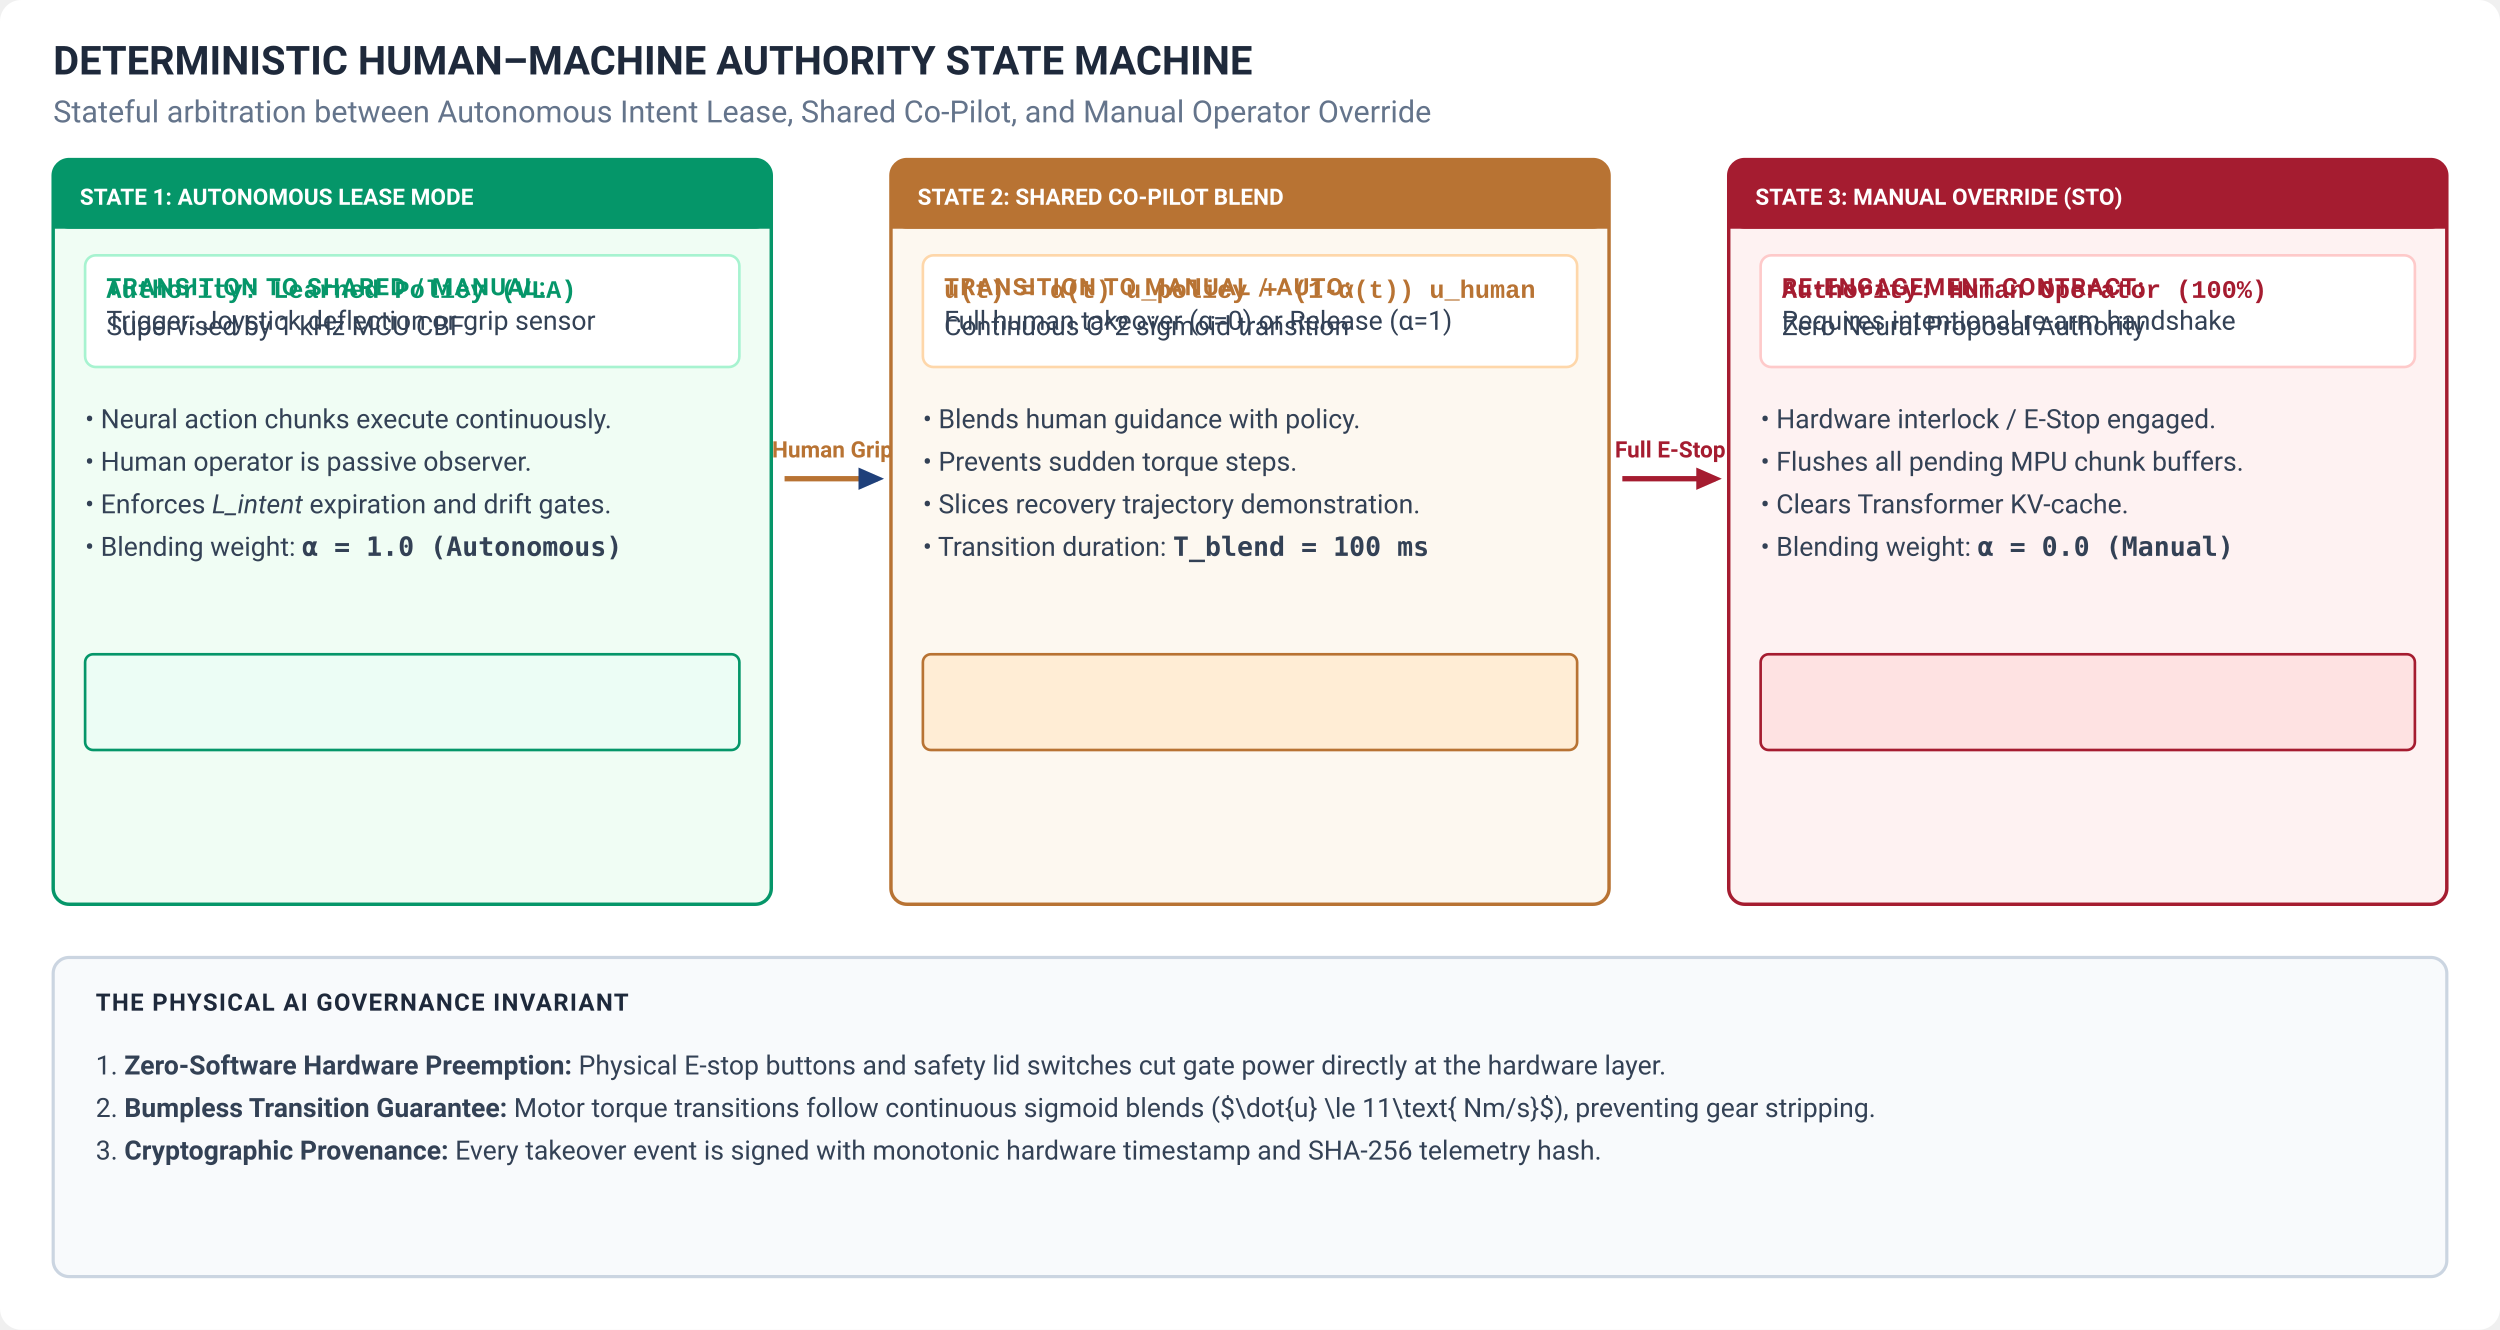
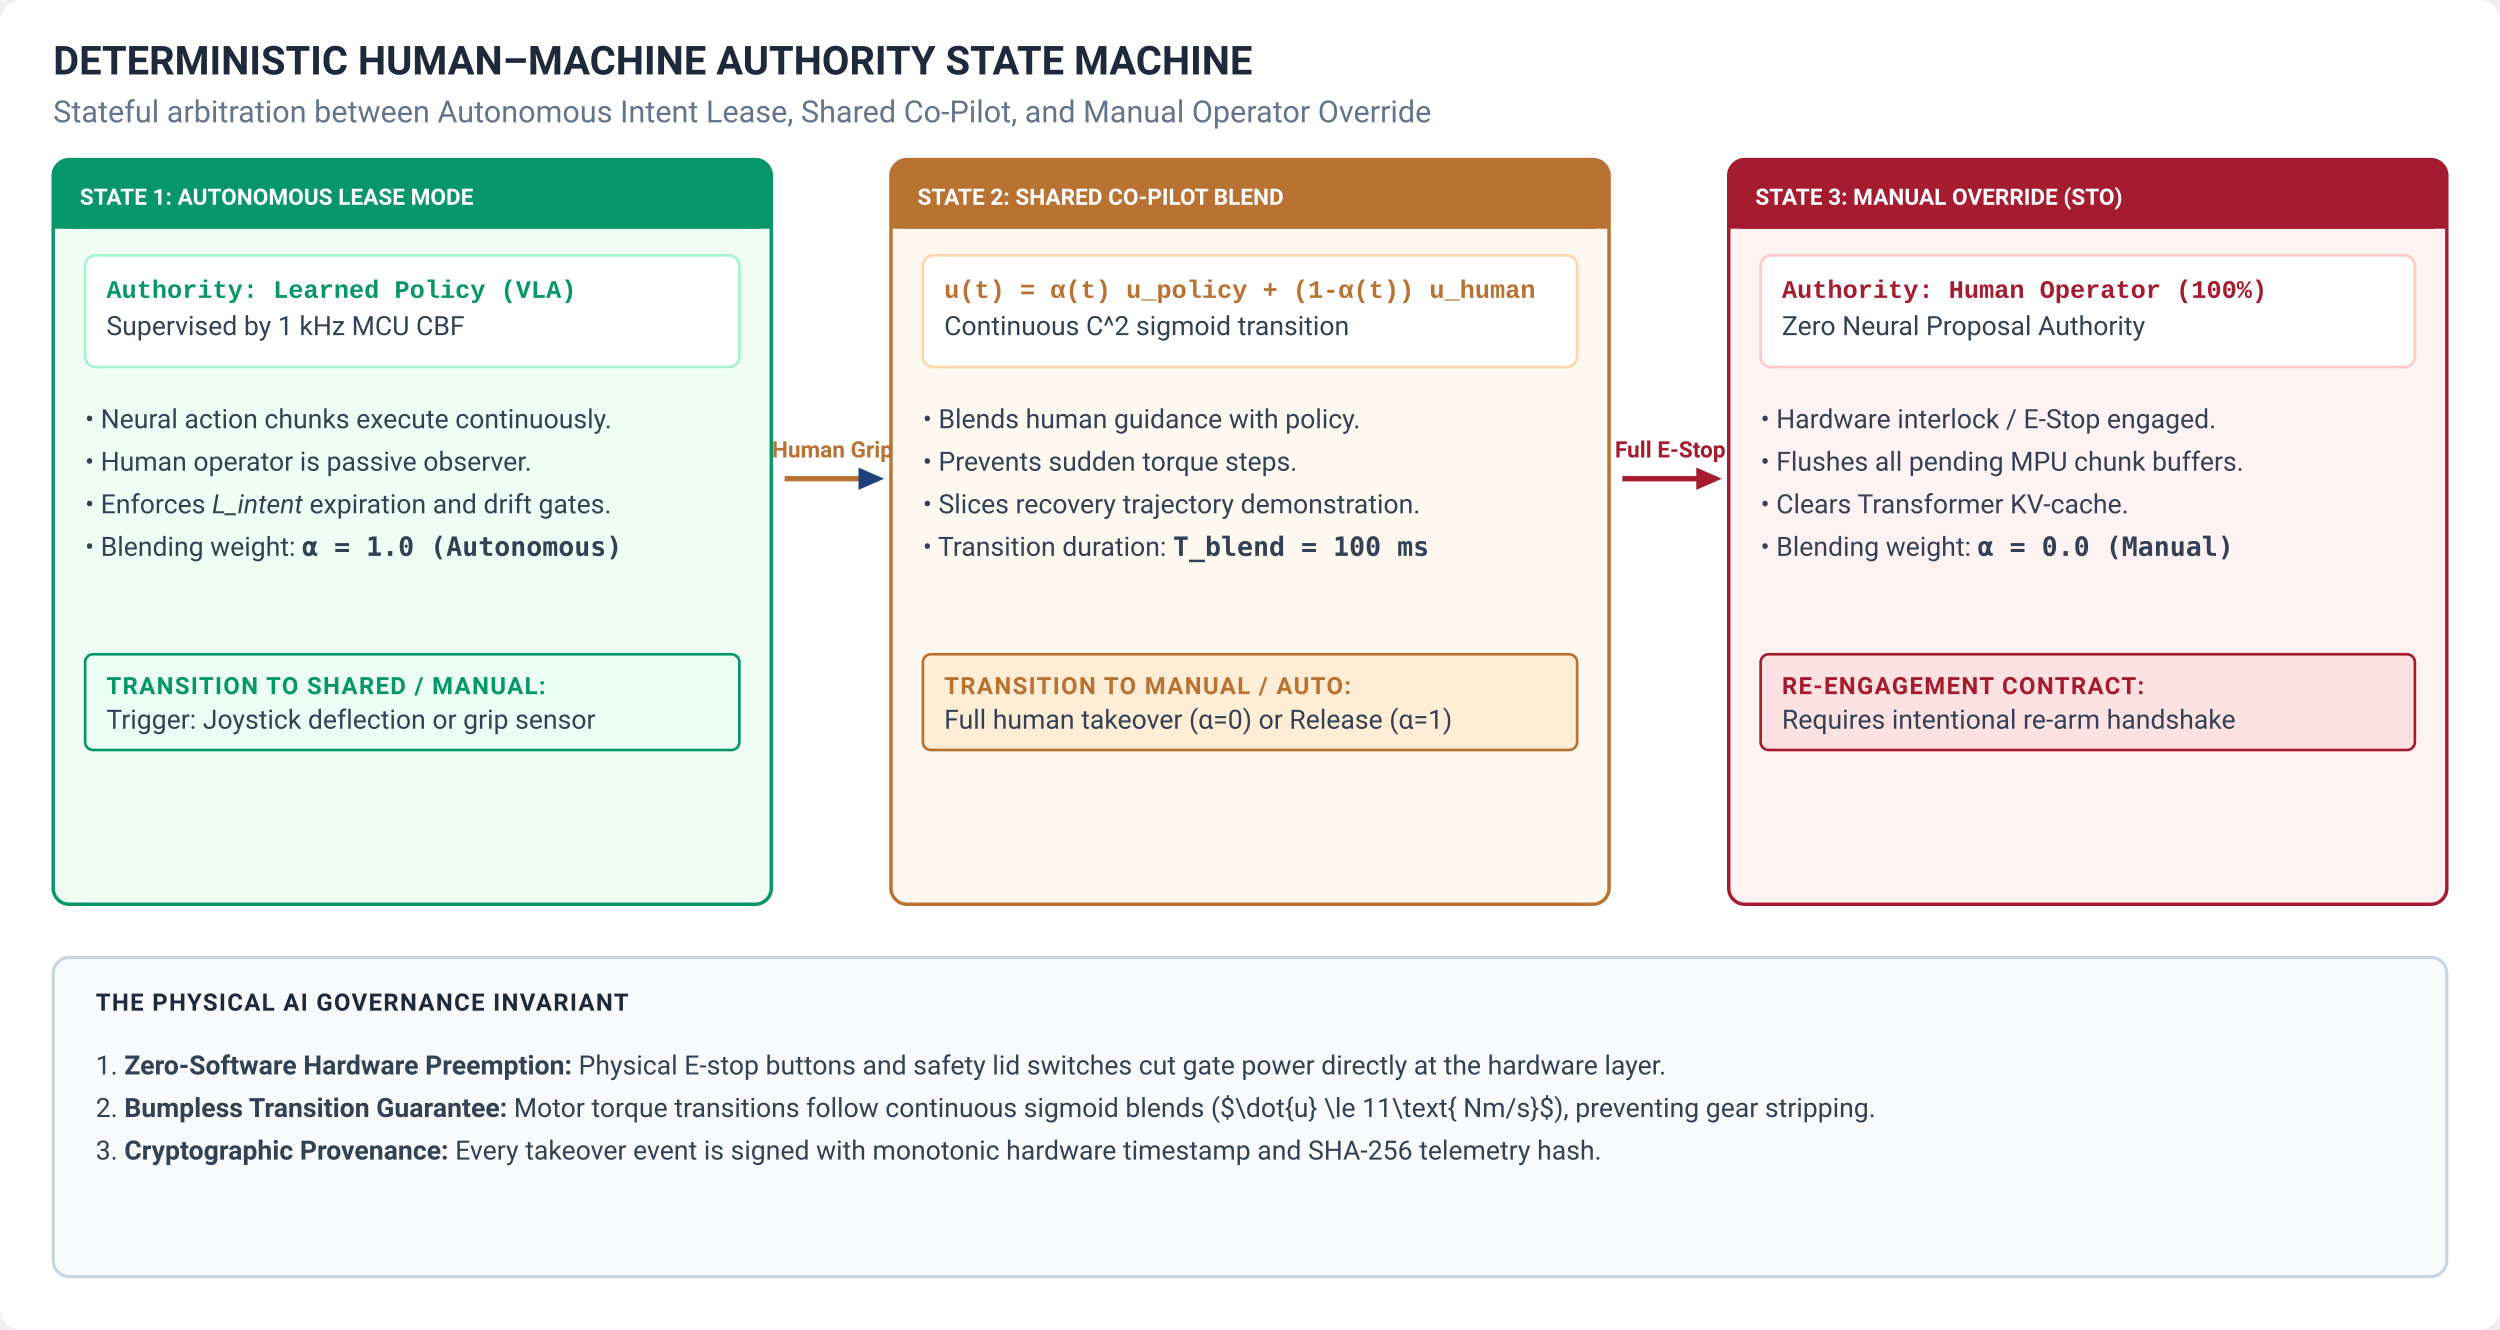
<svg xmlns="http://www.w3.org/2000/svg" viewBox="0 0 940 500" width="100%" height="100%">
  <defs>
    <style>
      .title { font-family: -apple-system, BlinkMacSystemFont, "Segoe UI", Roboto, Helvetica, Arial, sans-serif; font-size: 15px; font-weight: 700; fill: #1E293B; }
      .subtitle { font-family: -apple-system, BlinkMacSystemFont, "Segoe UI", Roboto, Helvetica, Arial, sans-serif; font-size: 11.5px; fill: #64748B; }
      .box-title { font-family: -apple-system, BlinkMacSystemFont, "Segoe UI", Roboto, Helvetica, Arial, sans-serif; font-size: 12px; font-weight: 700; }
      .body-txt { font-family: -apple-system, BlinkMacSystemFont, "Segoe UI", Roboto, Helvetica, Arial, sans-serif; font-size: 10px; fill: #334155; line-height: 1.4; }
      .mono-txt { font-family: "SFMono-Regular", Menlo, Monaco, Consolas, "Liberation Mono", "Courier New", monospace; font-size: 9.5px; }
      .badge-txt { font-family: -apple-system, BlinkMacSystemFont, "Segoe UI", Roboto, Helvetica, Arial, sans-serif; font-size: 9px; font-weight: 700; text-transform: uppercase; letter-spacing: 0.5px; }
      .tag-txt { font-family: -apple-system, BlinkMacSystemFont, "Segoe UI", Roboto, Helvetica, Arial, sans-serif; font-size: 8.5px; font-weight: 700; }
    </style>
    <marker id="arr-blue" viewBox="0 0 10 10" refX="6" refY="5" markerWidth="6" markerHeight="6" orient="auto-start-reverse">
      <path d="M 0 1.5 L 8 5 L 0 8.5 z" fill="#1F407A" />
    </marker>
    <marker id="arr-crimson" viewBox="0 0 10 10" refX="6" refY="5" markerWidth="6" markerHeight="6" orient="auto-start-reverse">
      <path d="M 0 1.5 L 8 5 L 0 8.5 z" fill="#A51C30" />
    </marker>
    <marker id="arr-teal" viewBox="0 0 10 10" refX="6" refY="5" markerWidth="6" markerHeight="6" orient="auto-start-reverse">
      <path d="M 0 1.5 L 8 5 L 0 8.5 z" fill="#007A87" />
    </marker>
  </defs>
  <rect width="940" height="500" fill="#FFFFFF" rx="8" />
  <text class="title" x="20" y="28">DETERMINISTIC HUMAN–MACHINE AUTHORITY STATE MACHINE</text>
  <text class="subtitle" x="20" y="46">Stateful arbitration between Autonomous Intent Lease, Shared Co-Pilot, and Manual Operator Override</text>
  <g transform="translate(20, 60)">
    <g transform="translate(0, 0)">
      <rect width="270" height="280" rx="6" fill="#F0FDF4" stroke="#059669" stroke-width="1.3" />
      <rect x="0" y="0" width="270" height="26" rx="6" fill="#059669" />
      <rect x="0" y="20" width="270" height="6" fill="#059669" />
      <text class="tag-txt" x="10" y="17" fill="#FFFFFF">STATE 1: AUTONOMOUS LEASE MODE</text>
      <g transform="translate(12, 36)">
        <rect width="246" height="42" rx="4" fill="#FFFFFF" stroke="#A7F3D0" stroke-width="1" />
        <text class="mono-txt" x="8" y="16" fill="#059669" font-weight="700">Authority: Learned Policy (VLA)</text>
        <text class="body-txt" x="8" y="30" fill="#64748B">Supervised by 1 kHz MCU CBF</text>
        <text class="body-txt" x="0" y="65">
          <tspan x="0" dy="0">• Neural action chunks execute continuously.</tspan>
          <tspan x="0" dy="16">• Human operator is passive observer.</tspan>
          <tspan x="0" dy="16">• Enforces <tspan font-style="italic">L_intent</tspan> expiration and drift gates.</tspan>
          <tspan x="0" dy="16">• Blending weight: <tspan font-family="monospace" font-weight="700">α = 1.0 (Autonomous)</tspan>
          </tspan>
        </text>
-         <rect y="150" width="246" height="36" rx="3" fill="#ECFDF5" stroke="#059669" stroke-width="1" />
-         <text class="badge-txt" x="8" y="15" fill="#059669">TRANSITION TO SHARED / MANUAL:</text>
-         <text class="body-txt" x="8" y="28" fill="#059669">Trigger: Joystick deflection or grip sensor</text>
+         <g transform="translate(0, 150)">
+           <rect width="246" height="36" rx="3" fill="#ECFDF5" stroke="#059669" stroke-width="1" />
+           <text class="badge-txt" x="8" y="15" fill="#059669">TRANSITION TO SHARED / MANUAL:</text>
+           <text class="body-txt" x="8" y="28" fill="#059669">Trigger: Joystick deflection or grip sensor</text>
+         </g>
      </g>
    </g>
    <g transform="translate(275, 120)">
      <line x1="0" y1="0" x2="35" y2="0" stroke="#B87333" stroke-width="2" marker-end="url(#arr-blue)" />
      <text class="tag-txt" x="18" y="-8" text-anchor="middle" fill="#B87333">Human Grip</text>
    </g>
    <g transform="translate(315, 0)">
      <rect width="270" height="280" rx="6" fill="#FDF8F0" stroke="#B87333" stroke-width="1.3" />
      <rect x="0" y="0" width="270" height="26" rx="6" fill="#B87333" />
      <rect x="0" y="20" width="270" height="6" fill="#B87333" />
      <text class="tag-txt" x="10" y="17" fill="#FFFFFF">STATE 2: SHARED CO-PILOT BLEND</text>
      <g transform="translate(12, 36)">
        <rect width="246" height="42" rx="4" fill="#FFFFFF" stroke="#FED7AA" stroke-width="1" />
        <text class="mono-txt" x="8" y="16" fill="#B87333" font-weight="700">u(t) = α(t) u_policy + (1-α(t)) u_human</text>
        <text class="body-txt" x="8" y="30" fill="#64748B">Continuous C^2 sigmoid transition</text>
        <text class="body-txt" x="0" y="65">
          <tspan x="0" dy="0">• Blends human guidance with policy.</tspan>
          <tspan x="0" dy="16">• Prevents sudden torque steps.</tspan>
          <tspan x="0" dy="16">• Slices recovery trajectory demonstration.</tspan>
          <tspan x="0" dy="16">• Transition duration: <tspan font-family="monospace" font-weight="700">T_blend = 100 ms</tspan>
          </tspan>
        </text>
-         <rect y="150" width="246" height="36" rx="3" fill="#FFEDD5" stroke="#B87333" stroke-width="1" />
-         <text class="badge-txt" x="8" y="15" fill="#B87333">TRANSITION TO MANUAL / AUTO:</text>
-         <text class="body-txt" x="8" y="28" fill="#B87333">Full human takeover (α=0) or Release (α=1)</text>
+         <g transform="translate(0, 150)">
+           <rect width="246" height="36" rx="3" fill="#FFEDD5" stroke="#B87333" stroke-width="1" />
+           <text class="badge-txt" x="8" y="15" fill="#B87333">TRANSITION TO MANUAL / AUTO:</text>
+           <text class="body-txt" x="8" y="28" fill="#B87333">Full human takeover (α=0) or Release (α=1)</text>
+         </g>
      </g>
    </g>
    <g transform="translate(590, 120)">
      <line x1="0" y1="0" x2="35" y2="0" stroke="#A51C30" stroke-width="2" marker-end="url(#arr-crimson)" />
      <text class="tag-txt" x="18" y="-8" text-anchor="middle" fill="#A51C30">Full E-Stop</text>
    </g>
    <g transform="translate(630, 0)">
      <rect width="270" height="280" rx="6" fill="#FEF2F2" stroke="#A51C30" stroke-width="1.3" />
      <rect x="0" y="0" width="270" height="26" rx="6" fill="#A51C30" />
      <rect x="0" y="20" width="270" height="6" fill="#A51C30" />
      <text class="tag-txt" x="10" y="17" fill="#FFFFFF">STATE 3: MANUAL OVERRIDE (STO)</text>
      <g transform="translate(12, 36)">
        <rect width="246" height="42" rx="4" fill="#FFFFFF" stroke="#FECACA" stroke-width="1" />
        <text class="mono-txt" x="8" y="16" fill="#A51C30" font-weight="700">Authority: Human Operator (100%)</text>
        <text class="body-txt" x="8" y="30" fill="#A51C30">Zero Neural Proposal Authority</text>
        <text class="body-txt" x="0" y="65">
          <tspan x="0" dy="0">• Hardware interlock / E-Stop engaged.</tspan>
          <tspan x="0" dy="16">• Flushes all pending MPU chunk buffers.</tspan>
          <tspan x="0" dy="16">• Clears Transformer KV-cache.</tspan>
          <tspan x="0" dy="16">• Blending weight: <tspan font-family="monospace" font-weight="700">α = 0.0 (Manual)</tspan>
          </tspan>
        </text>
-         <rect y="150" width="246" height="36" rx="3" fill="#FEE2E2" stroke="#A51C30" stroke-width="1" />
-         <text class="badge-txt" x="8" y="15" fill="#A51C30">RE-ENGAGEMENT CONTRACT:</text>
-         <text class="body-txt" x="8" y="28" fill="#A51C30">Requires intentional re-arm handshake</text>
+         <g transform="translate(0, 150)">
+           <rect width="246" height="36" rx="3" fill="#FEE2E2" stroke="#A51C30" stroke-width="1" />
+           <text class="badge-txt" x="8" y="15" fill="#A51C30">RE-ENGAGEMENT CONTRACT:</text>
+           <text class="body-txt" x="8" y="28" fill="#A51C30">Requires intentional re-arm handshake</text>
+         </g>
      </g>
    </g>
  </g>
  <g transform="translate(20, 360)">
    <rect width="900" height="120" rx="6" fill="#F8FAFC" stroke="#CBD5E1" stroke-width="1.2" />
    <text class="badge-txt" x="16" y="20" fill="#1E293B">THE PHYSICAL AI GOVERNANCE INVARIANT</text>
    <g transform="translate(16, 32)">
      <text class="body-txt" x="0" y="12">
        <tspan x="0" dy="0">1. <tspan font-weight="700">Zero-Software Hardware Preemption:</tspan> Physical E-stop buttons and safety lid switches cut gate power directly at the hardware layer.</tspan>
        <tspan x="0" dy="16">2. <tspan font-weight="700">Bumpless Transition Guarantee:</tspan> Motor torque transitions follow continuous sigmoid blends ($\dot{u} \le 11\text{ Nm/s}$), preventing gear stripping.</tspan>
        <tspan x="0" dy="16">3. <tspan font-weight="700">Cryptographic Provenance:</tspan> Every takeover event is signed with monotonic hardware timestamp and SHA-256 telemetry hash.</tspan>
      </text>
    </g>
  </g>
</svg>
